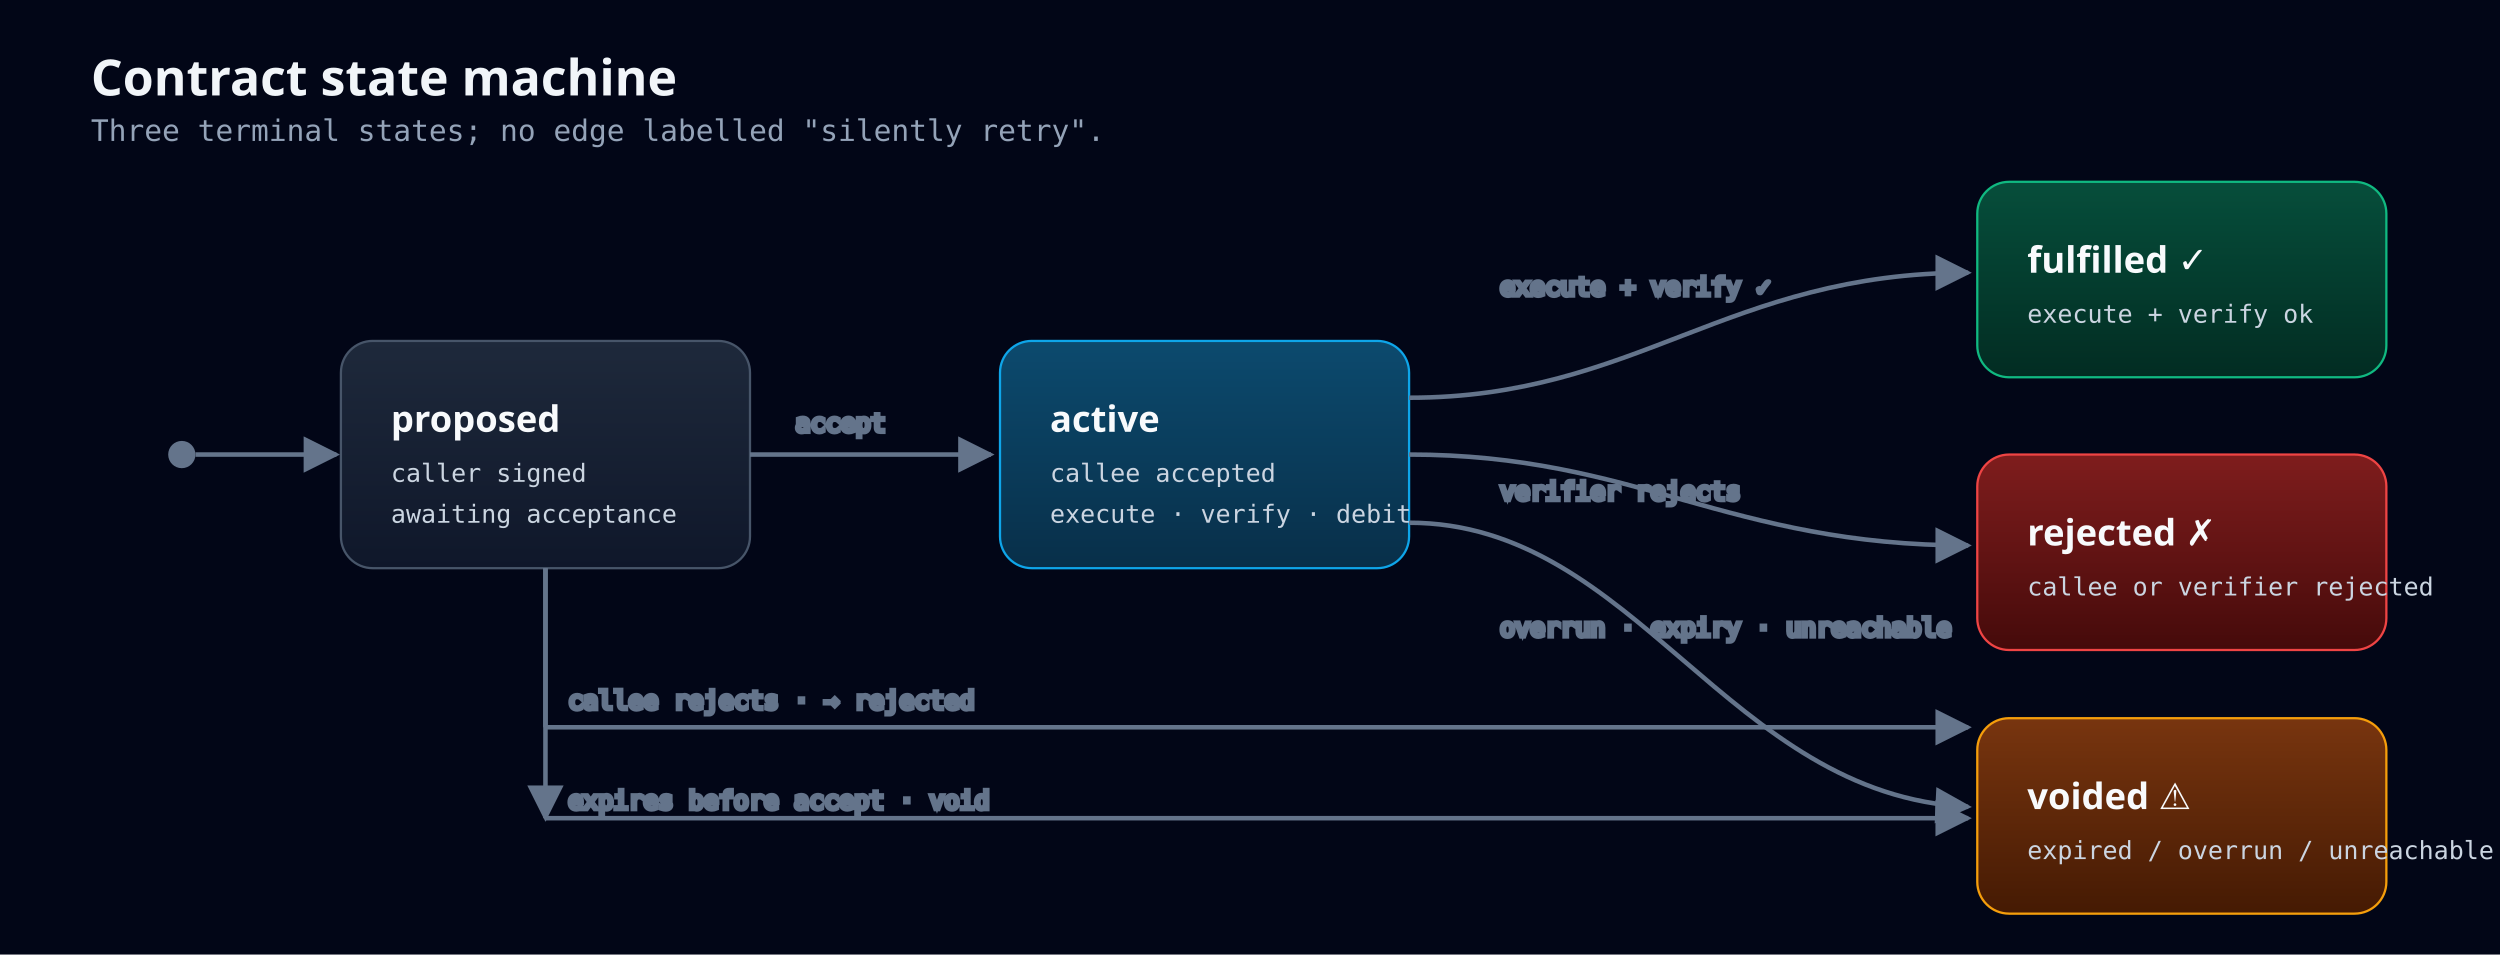
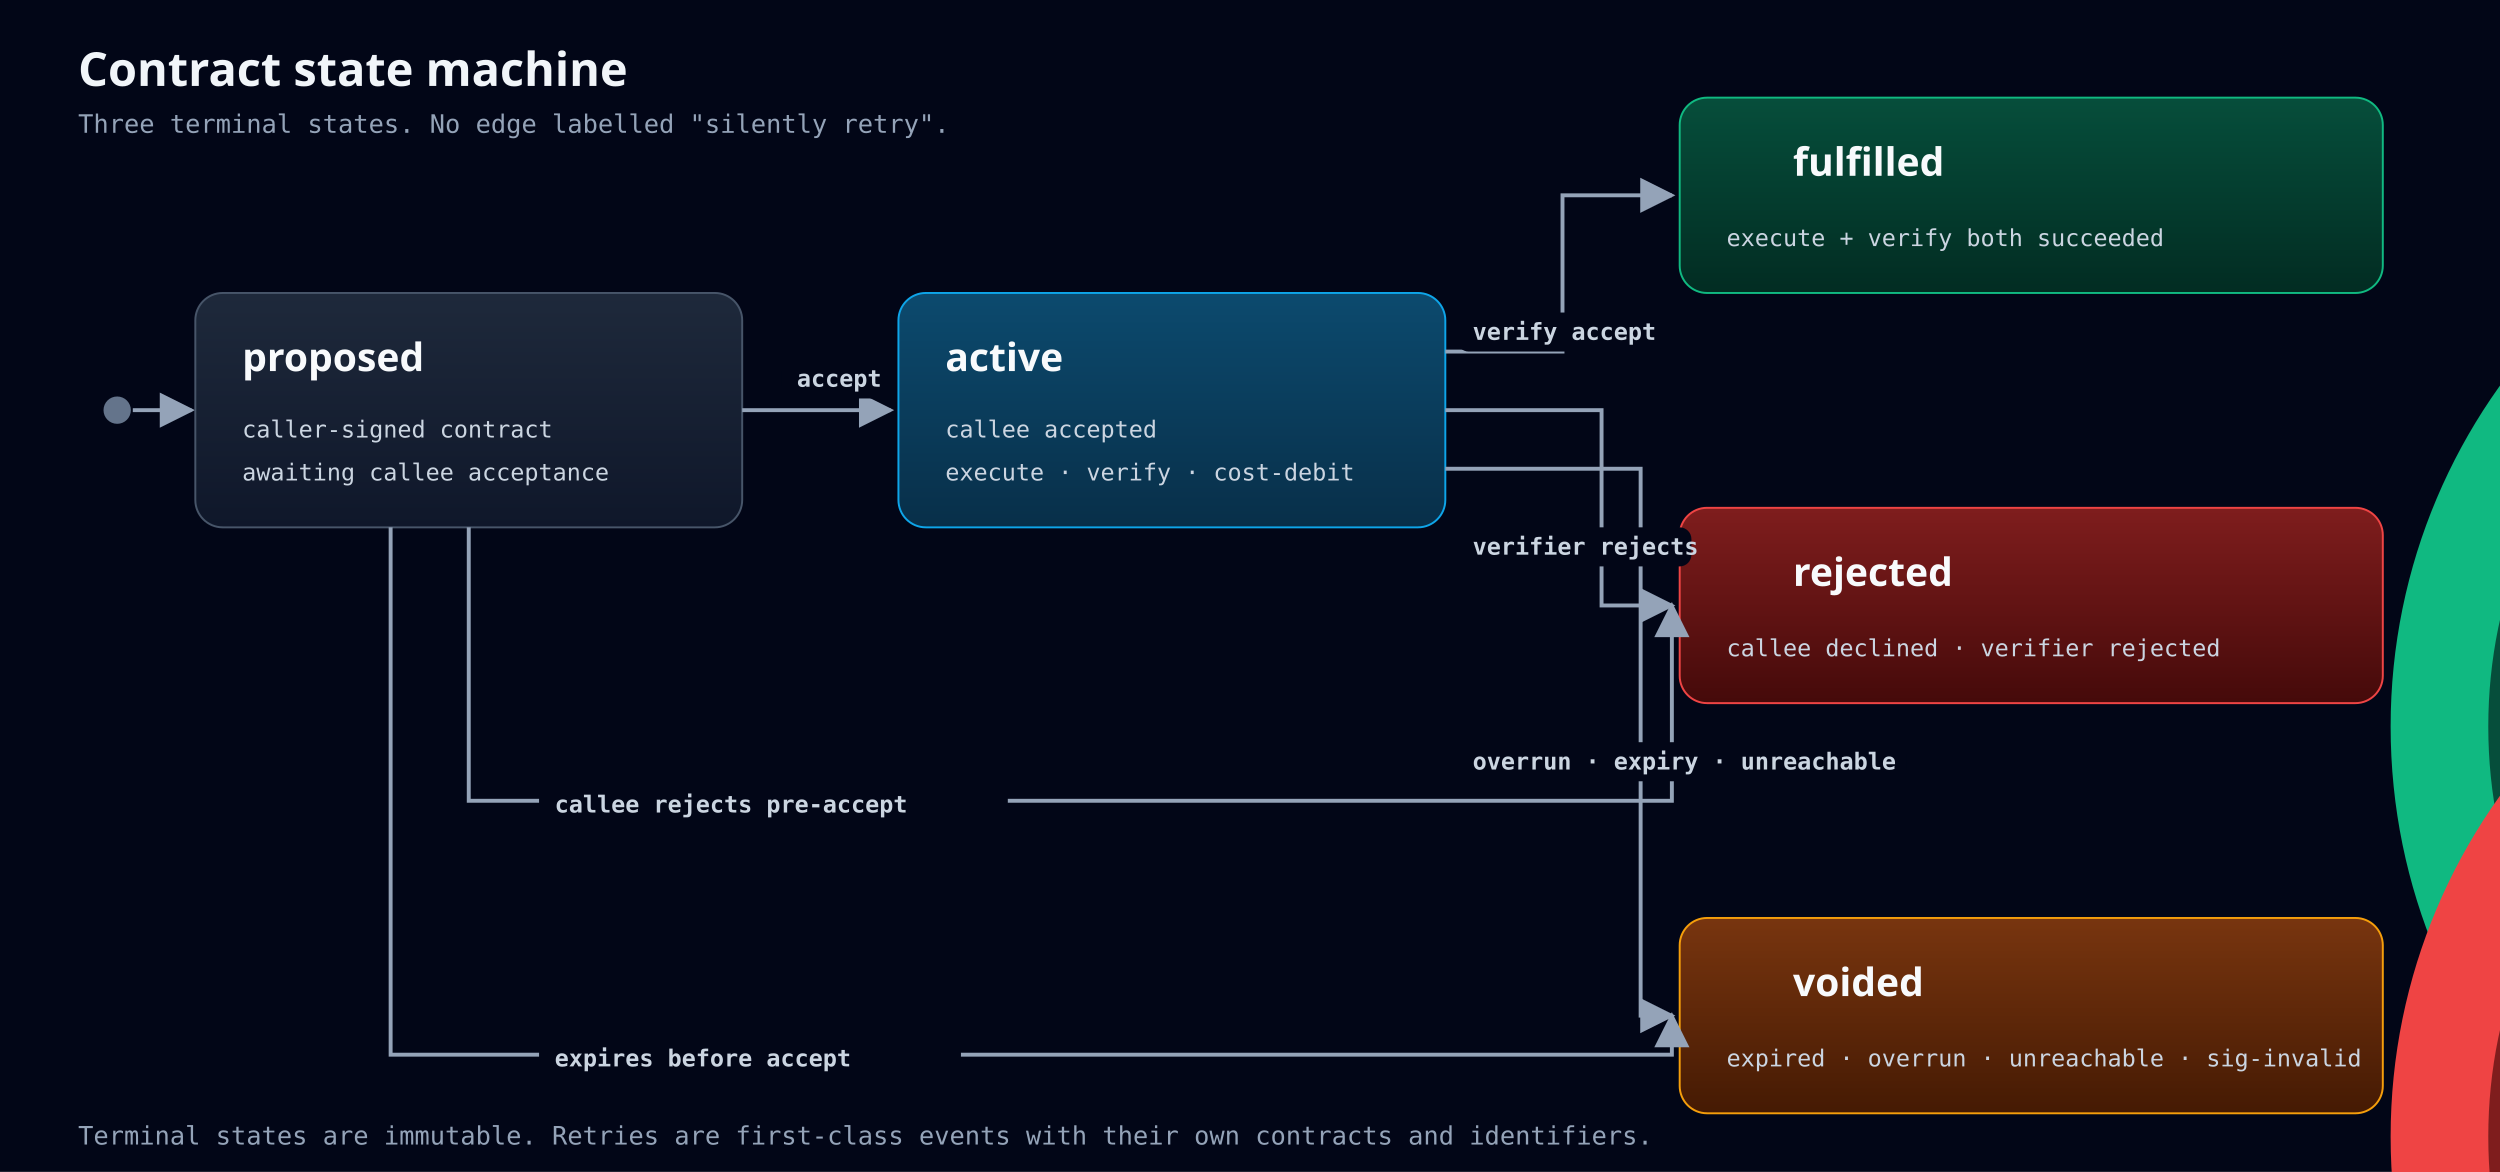
- <svg xmlns="http://www.w3.org/2000/svg" viewBox="0 0 1100 420" width="1100" height="420" role="img" aria-label="The contract state machine">
+ <svg xmlns="http://www.w3.org/2000/svg" viewBox="0 0 1280 600" width="1280" height="600" role="img" aria-label="The contract state machine">
  <defs>
    <linearGradient id="sProposed" x1="0" x2="0" y1="0" y2="1">
      <stop offset="0%" stop-color="#1e293b" />
      <stop offset="100%" stop-color="#0f172a" />
    </linearGradient>
    <linearGradient id="sActive" x1="0" x2="0" y1="0" y2="1">
      <stop offset="0%" stop-color="#0c4a6e" />
      <stop offset="100%" stop-color="#082f49" />
    </linearGradient>
    <linearGradient id="sFulfilled" x1="0" x2="0" y1="0" y2="1">
      <stop offset="0%" stop-color="#064e3b" />
      <stop offset="100%" stop-color="#022c22" />
    </linearGradient>
    <linearGradient id="sRejected" x1="0" x2="0" y1="0" y2="1">
      <stop offset="0%" stop-color="#7f1d1d" />
      <stop offset="100%" stop-color="#450a0a" />
    </linearGradient>
    <linearGradient id="sVoided" x1="0" x2="0" y1="0" y2="1">
      <stop offset="0%" stop-color="#78350f" />
      <stop offset="100%" stop-color="#451a03" />
    </linearGradient>
    <style>
-       .h     { fill:#f1f5f9; font: 700 22px ui-sans-serif, system-ui, sans-serif; }
-       .sub   { fill:#94a3b8; font: 13px ui-monospace, monospace; }
-       .name  { fill:#f8fafc; font: 700 16px ui-sans-serif, system-ui, sans-serif; }
-       .desc  { fill:#cbd5e1; font: 11px ui-monospace, monospace; }
-       .arr   { fill:#94a3b8; font: 11px ui-monospace, monospace; }
+       .h       { fill:#f1f5f9; font: 700 24px ui-sans-serif, system-ui, sans-serif; }
+       .sub     { fill:#94a3b8; font: 13px ui-monospace, monospace; }
+       .name    { fill:#f8fafc; font: 700 20px ui-sans-serif, system-ui, sans-serif; }
+       .desc    { fill:#cbd5e1; font: 12px ui-monospace, monospace; }
+       .arrLbl  { fill:#cbd5e1; font: 600 12px ui-monospace, monospace; }
+       .arrLblBg{ fill:#020617; }
+       .tagOk   { fill:#a7f3d0; font: 700 12px ui-monospace, monospace; }
+       .tagBad  { fill:#fecaca; font: 700 12px ui-monospace, monospace; }
+       .tagWarn { fill:#fde68a; font: 700 12px ui-monospace, monospace; }
    </style>
-     <marker id="arrSM" viewBox="0 0 10 10" refX="9" refY="5" markerWidth="8" markerHeight="8" orient="auto">
-       <path d="M0 0 L10 5 L0 10 z" fill="#64748b" />
+     <marker id="arrSM" viewBox="0 0 10 10" refX="9" refY="5" markerWidth="9" markerHeight="9" orient="auto">
+       <path d="M0 0 L10 5 L0 10 z" fill="#94a3b8" />
    </marker>
+     <symbol id="okMark" viewBox="0 0 24 24" width="20" height="20">
+       <circle cx="12" cy="12" r="11" fill="#064e3b" stroke="#10b981" stroke-width="2" />
+       <path d="M7 12 L11 16 L17 8" stroke="#a7f3d0" stroke-width="2.5" fill="none" stroke-linecap="round" stroke-linejoin="round" />
+     </symbol>
+     <symbol id="badMark" viewBox="0 0 24 24" width="20" height="20">
+       <circle cx="12" cy="12" r="11" fill="#7f1d1d" stroke="#ef4444" stroke-width="2" />
+       <path d="M8 8 L16 16 M16 8 L8 16" stroke="#fecaca" stroke-width="2.5" fill="none" stroke-linecap="round" />
+     </symbol>
+     <symbol id="warnMark" viewBox="0 0 24 24" width="20" height="20">
+       <path d="M12 3 L22 21 L2 21 Z" fill="#78350f" stroke="#f59e0b" stroke-width="2" stroke-linejoin="round" />
+       <line x1="12" y1="10" x2="12" y2="15" stroke="#fde68a" stroke-width="2.5" stroke-linecap="round" />
+       <circle cx="12" cy="18" r="1.3" fill="#fde68a" />
+     </symbol>
  </defs>
-   <rect width="1100" height="420" fill="#020617" />
-   <text x="40" y="42" class="h">Contract state machine</text>
-   <text x="40" y="62" class="sub">Three terminal states; no edge labelled "silently retry".</text>
-   <circle cx="80" cy="200" r="6" fill="#64748b" />
-   <line x1="86" y1="200" x2="148" y2="200" stroke="#64748b" stroke-width="2" marker-end="url(#arrSM)" />
-   <g transform="translate(150,150)">
-     <rect width="180" height="100" rx="14" fill="url(#sProposed)" stroke="#475569" />
-     <text x="22" y="40" class="name">proposed</text>
-     <text x="22" y="62" class="desc">caller signed</text>
-     <text x="22" y="80" class="desc">awaiting acceptance</text>
+   <rect width="1280" height="600" fill="#020617" />
+   <text x="40" y="44" class="h">Contract state machine</text>
+   <text x="40" y="68" class="sub">Three terminal states. No edge labelled "silently retry".</text>
+   <circle cx="60" cy="210" r="7" fill="#64748b" />
+   <line x1="68" y1="210" x2="98" y2="210" stroke="#94a3b8" stroke-width="2" marker-end="url(#arrSM)" />
+   <g transform="translate(100,150)">
+     <rect width="280" height="120" rx="14" fill="url(#sProposed)" stroke="#475569" />
+     <text x="24" y="40" class="name">proposed</text>
+     <text x="24" y="74" class="desc">caller-signed contract</text>
+     <text x="24" y="96" class="desc">awaiting callee acceptance</text>
  </g>
-   <g transform="translate(440,150)">
-     <rect width="180" height="100" rx="14" fill="url(#sActive)" stroke="#0ea5e9" />
-     <text x="22" y="40" class="name">active</text>
-     <text x="22" y="62" class="desc">callee accepted</text>
-     <text x="22" y="80" class="desc">execute · verify · debit</text>
+   <g transform="translate(460,150)">
+     <rect width="280" height="120" rx="14" fill="url(#sActive)" stroke="#0ea5e9" />
+     <text x="24" y="40" class="name">active</text>
+     <text x="24" y="74" class="desc">callee accepted</text>
+     <text x="24" y="96" class="desc">execute · verify · cost-debit</text>
  </g>
-   <g transform="translate(870,80)">
-     <rect width="180" height="86" rx="14" fill="url(#sFulfilled)" stroke="#10b981" />
-     <text x="22" y="40" class="name">fulfilled ✓</text>
-     <text x="22" y="62" class="desc">execute + verify ok</text>
+   <g transform="translate(860,50)">
+     <rect width="360" height="100" rx="14" fill="url(#sFulfilled)" stroke="#10b981" />
+     <use href="#okMark" x="24" y="22" />
+     <text x="58" y="40" class="name" fill="#a7f3d0">fulfilled</text>
+     <text x="24" y="76" class="desc">execute + verify both succeeded</text>
  </g>
-   <g transform="translate(870,200)">
-     <rect width="180" height="86" rx="14" fill="url(#sRejected)" stroke="#ef4444" />
-     <text x="22" y="40" class="name">rejected ✗</text>
-     <text x="22" y="62" class="desc">callee or verifier rejected</text>
+   <g transform="translate(860,260)">
+     <rect width="360" height="100" rx="14" fill="url(#sRejected)" stroke="#ef4444" />
+     <use href="#badMark" x="24" y="22" />
+     <text x="58" y="40" class="name" fill="#fecaca">rejected</text>
+     <text x="24" y="76" class="desc">callee declined · verifier rejected</text>
  </g>
-   <g transform="translate(870,316)">
-     <rect width="180" height="86" rx="14" fill="url(#sVoided)" stroke="#f59e0b" />
-     <text x="22" y="40" class="name">voided ⚠</text>
-     <text x="22" y="62" class="desc">expired / overrun / unreachable</text>
+   <g transform="translate(860,470)">
+     <rect width="360" height="100" rx="14" fill="url(#sVoided)" stroke="#f59e0b" />
+     <use href="#warnMark" x="24" y="22" />
+     <text x="58" y="40" class="name" fill="#fde68a">voided</text>
+     <text x="24" y="76" class="desc">expired · overrun · unreachable · sig-invalid</text>
  </g>
-   <g stroke="#64748b" stroke-width="2" fill="none">
-     <line x1="330" y1="200" x2="436" y2="200" marker-end="url(#arrSM)" />
-     <text x="350" y="190" class="arr">accept</text>
-     <line x1="240" y1="250" x2="240" y2="360" marker-end="url(#arrSM)" />
-     <line x1="240" y1="360" x2="866" y2="360" marker-end="url(#arrSM)" />
-     <text x="250" y="356" class="arr">expires before accept · void</text>
-     <line x1="240" y1="250" x2="240" y2="320" />
-     <line x1="240" y1="320" x2="866" y2="320" stroke-dasharray="0" marker-end="url(#arrSM)" />
-     <text x="250" y="312" class="arr">callee rejects · → rejected</text>
-     <path d="M620 175 C 720 175, 760 120, 866 120" marker-end="url(#arrSM)" />
-     <text x="660" y="130" class="arr">execute + verify ✓</text>
-     <path d="M620 200 C 720 200, 760 240, 866 240" marker-end="url(#arrSM)" />
-     <text x="660" y="220" class="arr">verifier rejects</text>
-     <path d="M620 230 C 720 230, 760 350, 866 355" marker-end="url(#arrSM)" />
-     <text x="660" y="280" class="arr">overrun · expiry · unreachable</text>
+   <g stroke="#94a3b8" stroke-width="2" fill="none">
+     <line x1="380" y1="210" x2="456" y2="210" marker-end="url(#arrSM)" />
+     <path d="M 240 270 L 240 410 L 856 410 L 856 310" marker-end="url(#arrSM)" />
+     <path d="M 200 270 L 200 540 L 856 540 L 856 520" marker-end="url(#arrSM)" />
+     <path d="M 740 180 L 800 180 L 800 100 L 856 100" marker-end="url(#arrSM)" />
+     <path d="M 740 210 L 820 210 L 820 310 L 856 310" marker-end="url(#arrSM)" />
+     <path d="M 740 240 L 840 240 L 840 520 L 856 520" marker-end="url(#arrSM)" />
  </g>
+   <g>
+     <rect x="400" y="184" width="56" height="20" rx="6" fill="#020617" />
+     <text x="408" y="198" class="arrLbl">accept</text>
+     <rect x="276" y="402" width="240" height="20" rx="6" fill="#020617" />
+     <text x="284" y="416" class="arrLbl">callee rejects pre-accept</text>
+     <rect x="276" y="532" width="216" height="20" rx="6" fill="#020617" />
+     <text x="284" y="546" class="arrLbl">expires before accept</text>
+     <rect x="746" y="160" width="106" height="20" rx="6" fill="#020617" />
+     <text x="754" y="174" class="arrLbl">verify accept</text>
+     <rect x="746" y="270" width="120" height="20" rx="6" fill="#020617" />
+     <text x="754" y="284" class="arrLbl">verifier rejects</text>
+     <rect x="746" y="380" width="230" height="20" rx="6" fill="#020617" />
+     <text x="754" y="394" class="arrLbl">overrun · expiry · unreachable</text>
+   </g>
+   <text x="40" y="586" class="sub">Terminal states are immutable. Retries are first-class events with their own contracts and identifiers.</text>
</svg>
